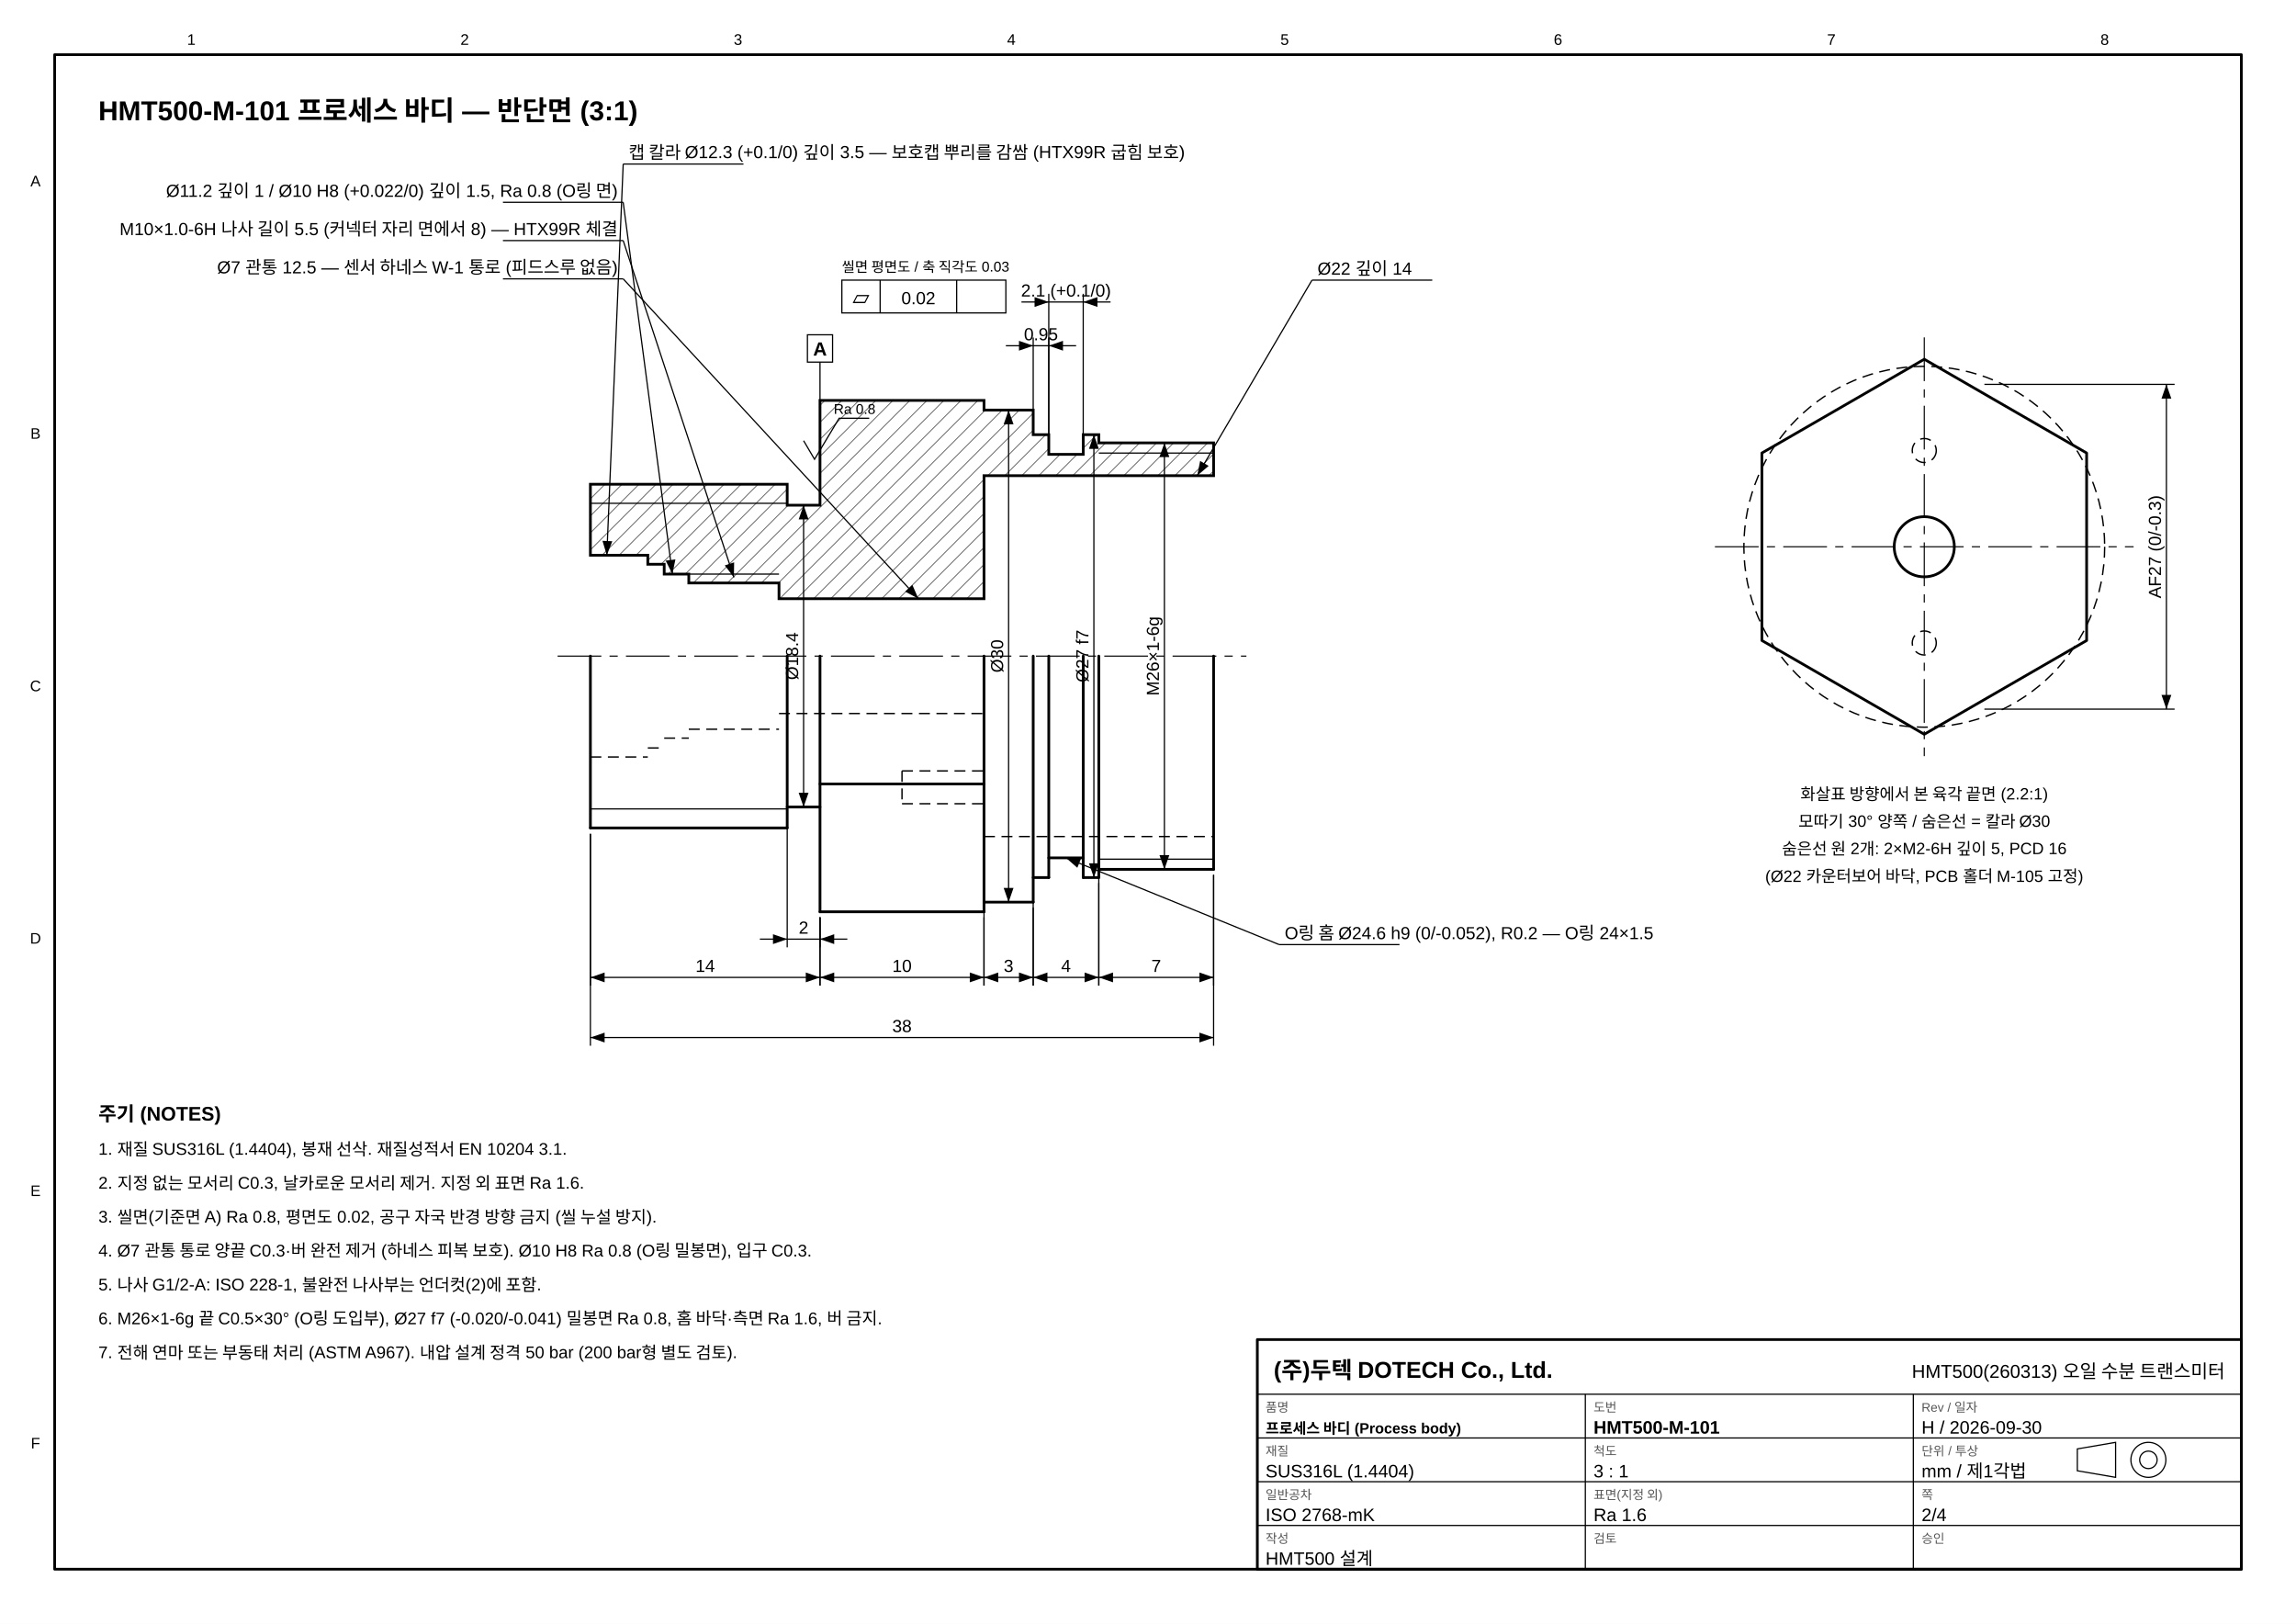
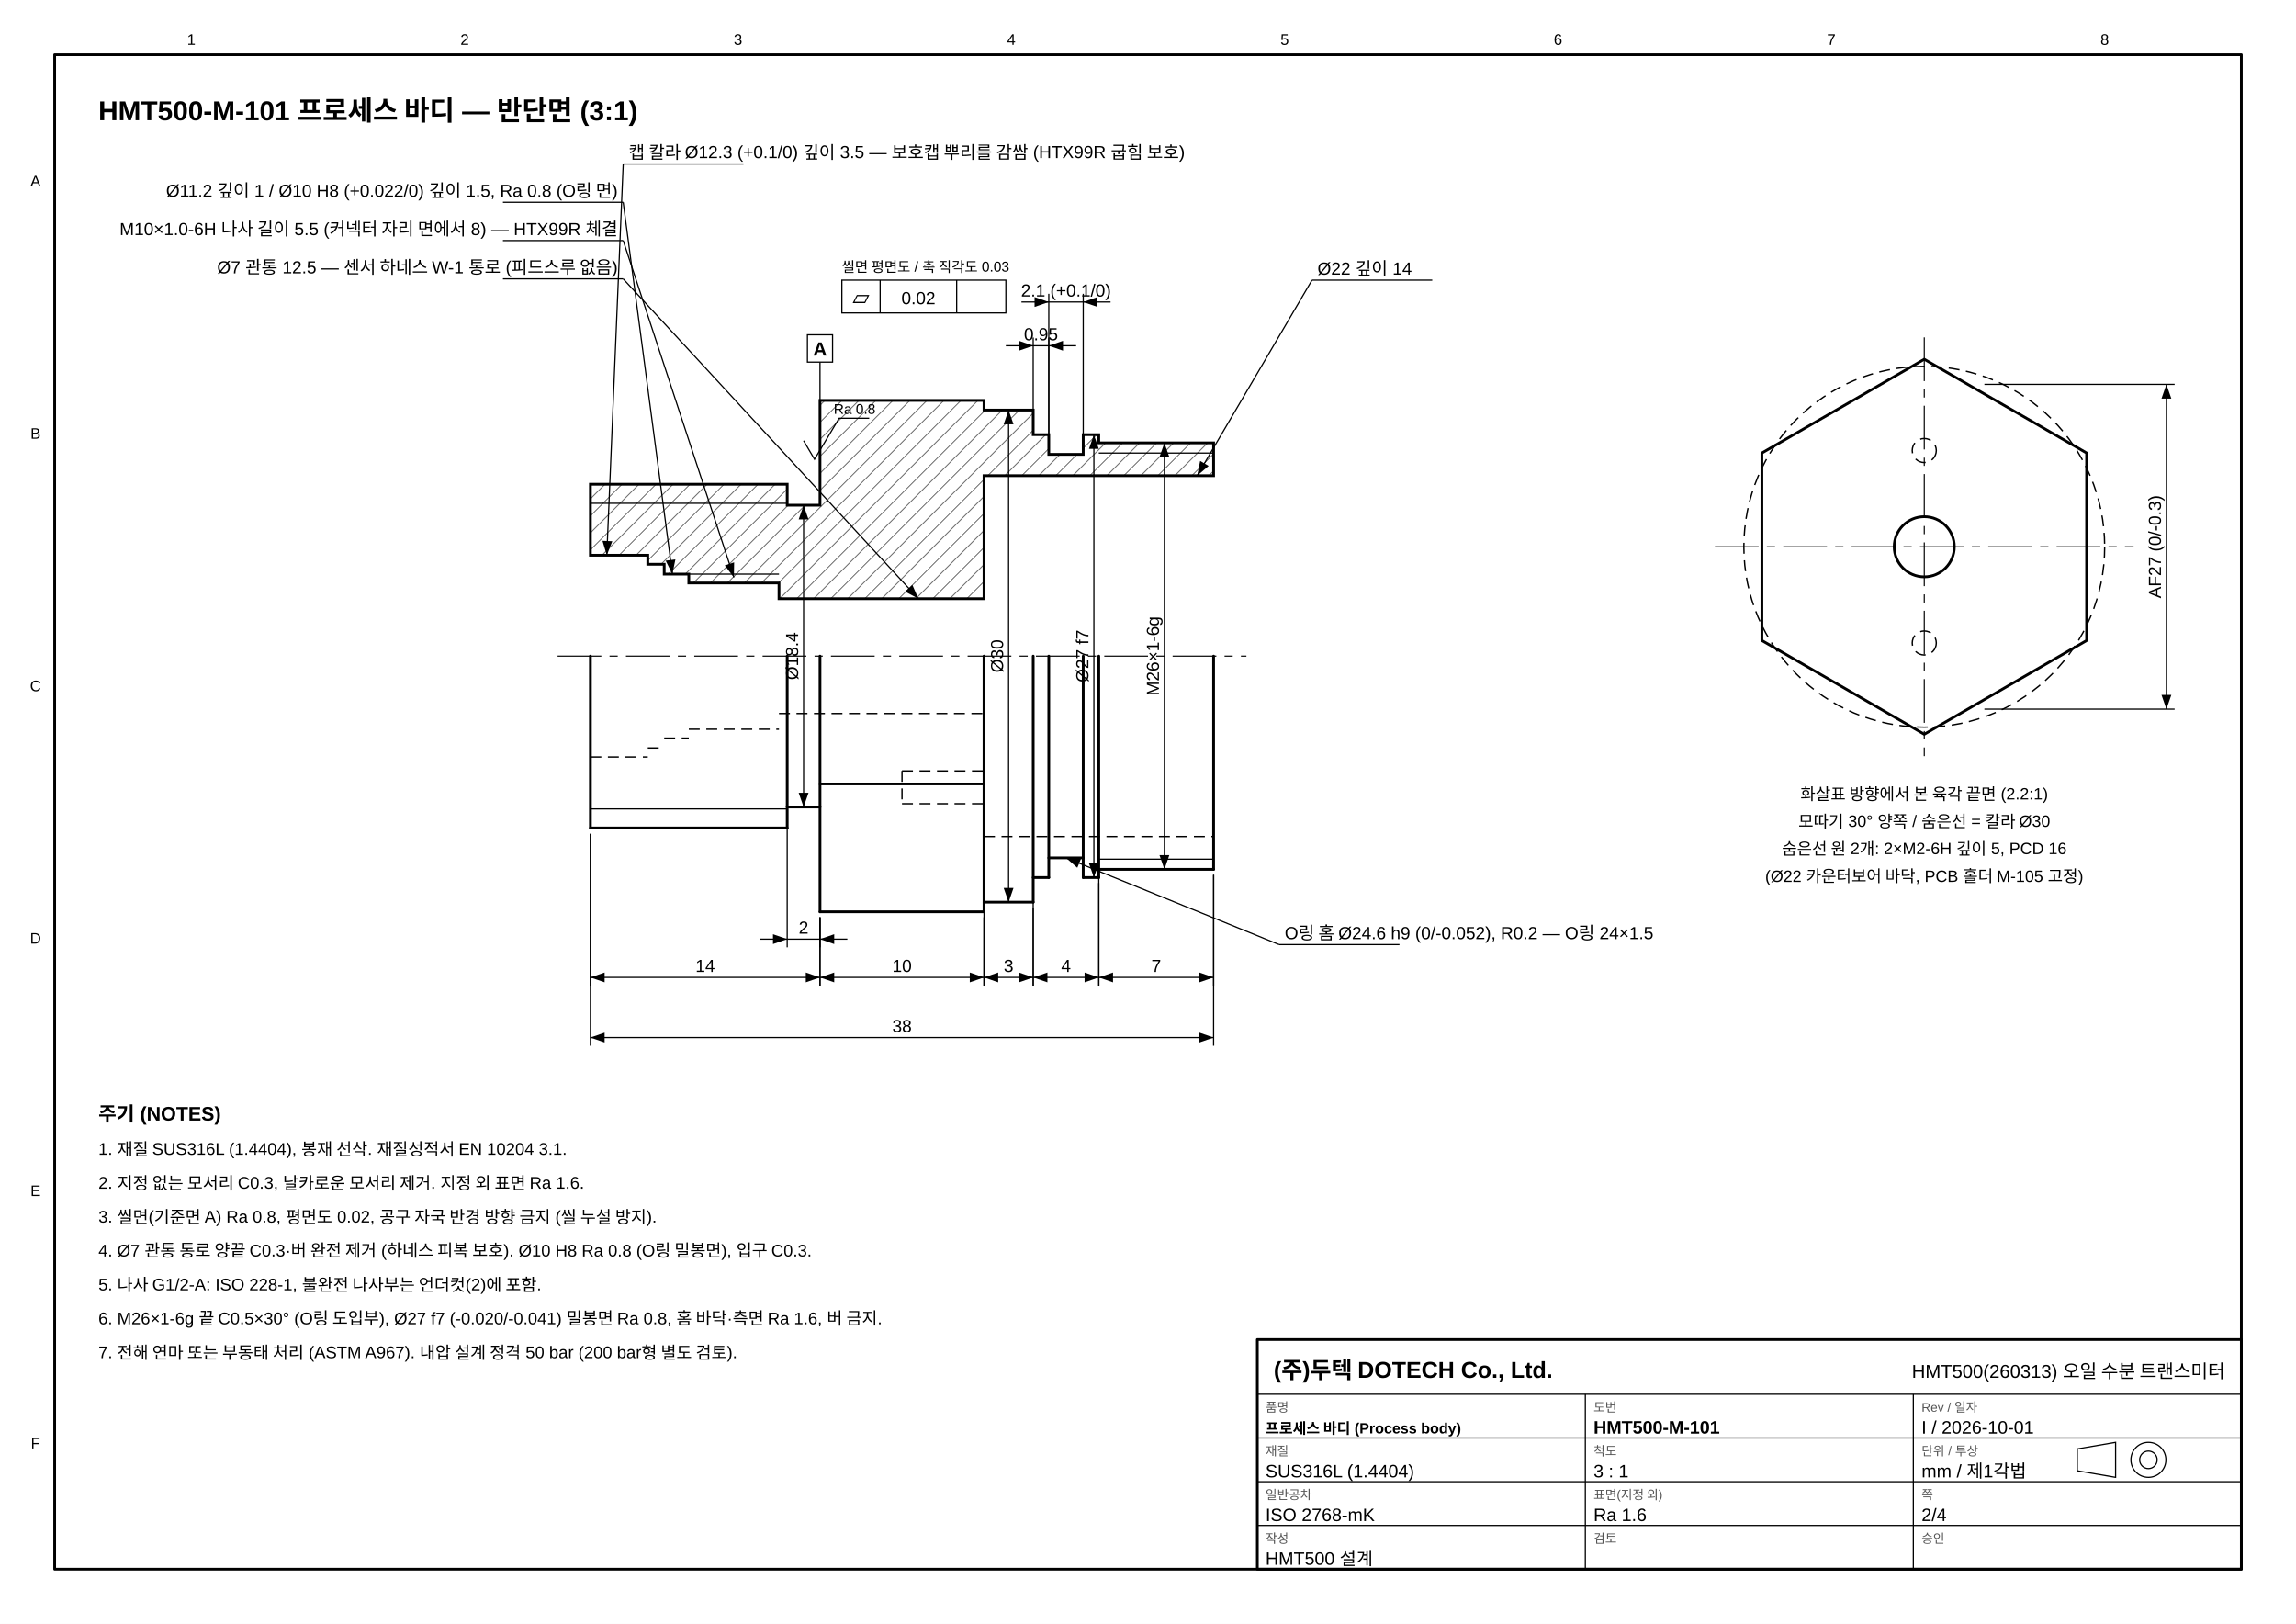
<svg xmlns="http://www.w3.org/2000/svg" width="420.0mm" height="297.0mm" viewBox="0 0 420.0 297.0">
  <rect width="420.0" height="297.0" fill="#fff" />
  <style>
 .thick{stroke:#000;stroke-width:0.5;fill:none;stroke-linecap:round;stroke-linejoin:round}
 .thin{stroke:#000;stroke-width:0.22;fill:none}
 .center{stroke:#000;stroke-width:0.2;stroke-dasharray:8 1.5 1.5 1.5;fill:none}
 .hidden{stroke:#000;stroke-width:0.25;stroke-dasharray:2 1.2;fill:none}
 .hatchfill{stroke:#000;stroke-width:0.5;fill:url(#hatch)}
 .hatchfill2{stroke:#000;stroke-width:0.5;fill:url(#hatch2)}
 .part2{stroke:#000;stroke-width:0.35;fill:url(#hatch2)}
 .buy{stroke:#000;stroke-width:0.35;fill:#e8e8e8}
 .green{stroke:#000;stroke-width:0.35;fill:#cfe8d0}
 .arrow{fill:#000;stroke:none}
 .t{font-family:'Noto Sans KR','NanumGothic','Malgun Gothic',Arial,sans-serif;fill:#000}
 .muted{fill:#555}
</style>
  <defs>
    <pattern id="hatch" width="2.2" height="2.2" patternUnits="userSpaceOnUse" patternTransform="rotate(45)">
      <line x1="0" y1="0" x2="0" y2="2.2" stroke="#000" stroke-width="0.18" />
    </pattern>
    <pattern id="hatch2" width="2.2" height="2.2" patternUnits="userSpaceOnUse" patternTransform="rotate(-45)">
      <line x1="0" y1="0" x2="0" y2="2.2" stroke="#000" stroke-width="0.18" />
    </pattern>
  </defs>
  <line x1="102.000" y1="120.000" x2="228.000" y2="120.000" class="center" />
  <polygon points="108.000,88.567 144.000,88.567 144.000,92.400 150.000,92.400 150.000,73.235 180.000,73.235 180.000,75.000 189.000,75.000 189.000,79.500 191.850,79.500 191.850,83.100 198.150,83.100 198.150,79.500 201.000,79.500 201.000,81.000 222.000,81.000 222.000,87.000 180.000,87.000 180.000,109.500 142.500,109.500 142.500,106.624 126.000,106.624 126.000,105.000 121.500,105.000 121.500,103.200 118.500,103.200 118.500,101.550 108.000,101.550" class="hatchfill" />
  <line x1="108.000" y1="151.433" x2="144.000" y2="151.433" class="thick" />
  <line x1="108.000" y1="120.000" x2="108.000" y2="151.433" class="thick" />
  <line x1="144.000" y1="147.600" x2="150.000" y2="147.600" class="thick" />
  <line x1="144.000" y1="120.000" x2="144.000" y2="151.433" class="thick" />
  <line x1="150.000" y1="166.765" x2="180.000" y2="166.765" class="thick" />
  <line x1="150.000" y1="120.000" x2="150.000" y2="166.765" class="thick" />
  <line x1="180.000" y1="165.000" x2="189.000" y2="165.000" class="thick" />
  <line x1="180.000" y1="120.000" x2="180.000" y2="166.765" class="thick" />
  <line x1="189.000" y1="160.500" x2="191.850" y2="160.500" class="thick" />
  <line x1="189.000" y1="120.000" x2="189.000" y2="165.000" class="thick" />
  <line x1="191.850" y1="156.900" x2="198.150" y2="156.900" class="thick" />
  <line x1="191.850" y1="120.000" x2="191.850" y2="160.500" class="thick" />
  <line x1="198.150" y1="160.500" x2="201.000" y2="160.500" class="thick" />
  <line x1="198.150" y1="120.000" x2="198.150" y2="160.500" class="thick" />
  <line x1="201.000" y1="159.000" x2="222.000" y2="159.000" class="thick" />
  <line x1="201.000" y1="120.000" x2="201.000" y2="160.500" class="thick" />
  <line x1="222.000" y1="120.000" x2="222.000" y2="159.000" class="thick" />
  <line x1="150.000" y1="143.383" x2="180.000" y2="143.383" class="thick" />
  <line x1="108.000" y1="147.947" x2="144.000" y2="147.947" class="thin" />
  <line x1="108.000" y1="92.053" x2="144.000" y2="92.053" class="thin" />
  <line x1="126.000" y1="105.000" x2="142.500" y2="105.000" class="thin" />
  <line x1="201.000" y1="157.136" x2="222.000" y2="157.136" class="thin" />
  <line x1="201.000" y1="82.864" x2="222.000" y2="82.864" class="thin" />
  <line x1="108.000" y1="138.450" x2="118.500" y2="138.450" class="hidden" />
  <line x1="118.500" y1="136.800" x2="121.500" y2="136.800" class="hidden" />
  <line x1="121.500" y1="135.000" x2="126.000" y2="135.000" class="hidden" />
  <line x1="126.000" y1="133.375" x2="142.500" y2="133.375" class="hidden" />
  <line x1="142.500" y1="130.500" x2="180.000" y2="130.500" class="hidden" />
  <line x1="180.000" y1="153.000" x2="222.000" y2="153.000" class="hidden" />
  <line x1="165.000" y1="141.000" x2="180.000" y2="141.000" class="hidden" />
  <line x1="165.000" y1="147.000" x2="180.000" y2="147.000" class="hidden" />
  <line x1="165.000" y1="141.000" x2="165.000" y2="147.000" class="hidden" />
  <line x1="108.000" y1="152.500" x2="108.000" y2="180.265" class="thin" />
  <line x1="150.000" y1="167.765" x2="150.000" y2="180.265" class="thin" />
  <line x1="108.000" y1="178.765" x2="150.000" y2="178.765" class="thin" />
  <polygon points="108.000,178.765 110.600,177.865 110.600,179.665" class="arrow" />
  <polygon points="150.000,178.765 147.400,179.665 147.400,177.865" class="arrow" />
  <text x="129.000" y="177.765" font-size="3.2" text-anchor="middle" class="t ">14</text>
  <line x1="150.000" y1="167.765" x2="150.000" y2="180.265" class="thin" />
  <line x1="180.000" y1="167.765" x2="180.000" y2="180.265" class="thin" />
  <line x1="150.000" y1="178.765" x2="180.000" y2="178.765" class="thin" />
  <polygon points="150.000,178.765 152.600,177.865 152.600,179.665" class="arrow" />
  <polygon points="180.000,178.765 177.400,179.665 177.400,177.865" class="arrow" />
  <text x="165.000" y="177.765" font-size="3.2" text-anchor="middle" class="t ">10</text>
  <line x1="180.000" y1="166.000" x2="180.000" y2="180.265" class="thin" />
  <line x1="189.000" y1="166.000" x2="189.000" y2="180.265" class="thin" />
  <line x1="180.000" y1="178.765" x2="189.000" y2="178.765" class="thin" />
  <polygon points="180.000,178.765 182.600,177.865 182.600,179.665" class="arrow" />
  <polygon points="189.000,178.765 186.400,179.665 186.400,177.865" class="arrow" />
  <text x="184.500" y="177.765" font-size="3.2" text-anchor="middle" class="t ">3</text>
  <line x1="189.000" y1="161.500" x2="189.000" y2="180.265" class="thin" />
  <line x1="201.000" y1="161.500" x2="201.000" y2="180.265" class="thin" />
  <line x1="189.000" y1="178.765" x2="201.000" y2="178.765" class="thin" />
  <polygon points="189.000,178.765 191.600,177.865 191.600,179.665" class="arrow" />
  <polygon points="201.000,178.765 198.400,179.665 198.400,177.865" class="arrow" />
  <text x="195.000" y="177.765" font-size="3.2" text-anchor="middle" class="t ">4</text>
  <line x1="201.000" y1="160.000" x2="201.000" y2="180.265" class="thin" />
  <line x1="222.000" y1="160.000" x2="222.000" y2="180.265" class="thin" />
  <line x1="201.000" y1="178.765" x2="222.000" y2="178.765" class="thin" />
  <polygon points="201.000,178.765 203.600,177.865 203.600,179.665" class="arrow" />
  <polygon points="222.000,178.765 219.400,179.665 219.400,177.865" class="arrow" />
  <text x="211.500" y="177.765" font-size="3.2" text-anchor="middle" class="t ">7</text>
  <line x1="108.000" y1="152.500" x2="108.000" y2="191.265" class="thin" />
  <line x1="222.000" y1="160.000" x2="222.000" y2="191.265" class="thin" />
  <line x1="108.000" y1="189.765" x2="222.000" y2="189.765" class="thin" />
  <polygon points="108.000,189.765 110.600,188.865 110.600,190.665" class="arrow" />
  <polygon points="222.000,189.765 219.400,190.665 219.400,188.865" class="arrow" />
  <text x="165.000" y="188.765" font-size="3.2" text-anchor="middle" class="t ">38</text>
  <line x1="144.000" y1="148.600" x2="144.000" y2="173.265" class="thin" />
  <line x1="150.000" y1="167.765" x2="150.000" y2="173.265" class="thin" />
  <line x1="144.000" y1="171.765" x2="150.000" y2="171.765" class="thin" />
  <polygon points="144.000,171.765 141.400,172.665 141.400,170.865" class="arrow" />
  <polygon points="150.000,171.765 152.600,170.865 152.600,172.665" class="arrow" />
  <line x1="139.000" y1="171.765" x2="144.000" y2="171.765" class="thin" />
  <line x1="150.000" y1="171.765" x2="155.000" y2="171.765" class="thin" />
  <text x="147.000" y="170.765" font-size="3.2" text-anchor="middle" class="t ">2</text>
  <line x1="189.000" y1="78.500" x2="189.000" y2="61.735" class="thin" />
  <line x1="191.850" y1="82.100" x2="191.850" y2="61.735" class="thin" />
  <line x1="189.000" y1="63.235" x2="191.850" y2="63.235" class="thin" />
  <polygon points="189.000,63.235 186.400,64.135 186.400,62.335" class="arrow" />
  <polygon points="191.850,63.235 194.450,62.335 194.450,64.135" class="arrow" />
  <line x1="184.000" y1="63.235" x2="189.000" y2="63.235" class="thin" />
  <line x1="191.850" y1="63.235" x2="196.850" y2="63.235" class="thin" />
  <text x="190.425" y="62.235" font-size="3.2" text-anchor="middle" class="t ">0.95</text>
  <line x1="191.850" y1="82.100" x2="191.850" y2="53.735" class="thin" />
  <line x1="198.150" y1="82.100" x2="198.150" y2="53.735" class="thin" />
  <line x1="191.850" y1="55.235" x2="198.150" y2="55.235" class="thin" />
  <polygon points="191.850,55.235 189.250,56.135 189.250,54.335" class="arrow" />
  <polygon points="198.150,55.235 200.750,54.335 200.750,56.135" class="arrow" />
  <line x1="186.850" y1="55.235" x2="191.850" y2="55.235" class="thin" />
  <line x1="198.150" y1="55.235" x2="203.150" y2="55.235" class="thin" />
  <text x="195.000" y="54.235" font-size="3.2" text-anchor="middle" class="t ">2.1 (+0.1/0)</text>
  <line x1="147.000" y1="92.400" x2="147.000" y2="147.600" class="thin" />
  <polygon points="147.000,92.400 147.900,95.000 146.100,95.000" class="arrow" />
  <polygon points="147.000,147.600 146.100,145.000 147.900,145.000" class="arrow" />
  <text x="146.000" y="120.000" font-size="3.2" text-anchor="middle" transform="rotate(-90 146.000 120.000)" class="t ">Ø18.4</text>
  <line x1="184.500" y1="75.000" x2="184.500" y2="165.000" class="thin" />
  <polygon points="184.500,75.000 185.400,77.600 183.600,77.600" class="arrow" />
  <polygon points="184.500,165.000 183.600,162.400 185.400,162.400" class="arrow" />
  <text x="183.500" y="120.000" font-size="3.2" text-anchor="middle" transform="rotate(-90 183.500 120.000)" class="t ">Ø30</text>
  <line x1="200.100" y1="79.500" x2="200.100" y2="160.500" class="thin" />
  <polygon points="200.100,79.500 201.000,82.100 199.200,82.100" class="arrow" />
  <polygon points="200.100,160.500 199.200,157.900 201.000,157.900" class="arrow" />
  <text x="199.100" y="120.000" font-size="3.2" text-anchor="middle" transform="rotate(-90 199.100 120.000)" class="t ">Ø27 f7</text>
  <line x1="213.000" y1="81.000" x2="213.000" y2="159.000" class="thin" />
  <polygon points="213.000,81.000 213.900,83.600 212.100,83.600" class="arrow" />
  <polygon points="213.000,159.000 212.100,156.400 213.900,156.400" class="arrow" />
  <text x="212.000" y="120.000" font-size="3.2" text-anchor="middle" transform="rotate(-90 212.000 120.000)" class="t ">M26×1-6g</text>
  <line x1="111.000" y1="101.550" x2="114.000" y2="30.000" class="thin" />
  <polygon points="111.000,101.550 110.210,98.915 112.008,98.990" class="arrow" />
  <line x1="114.000" y1="30.000" x2="136.000" y2="30.000" class="thin" />
  <text x="115.000" y="29.000" font-size="3.2" text-anchor="start" class="t ">캡 칼라 Ø12.3 (+0.1/0) 깊이 3.5 — 보호캡 뿌리를 감쌈 (HTX99R 굽힘 보호)</text>
  <line x1="123.000" y1="105.000" x2="114.000" y2="37.000" class="thin" />
  <polygon points="123.000,105.000 121.767,102.541 123.551,102.304" class="arrow" />
  <line x1="114.000" y1="37.000" x2="92.000" y2="37.000" class="thin" />
  <text x="113.000" y="36.000" font-size="3.2" text-anchor="end" class="t ">Ø11.2 깊이 1 / Ø10 H8 (+0.022/0) 깊이 1.5, Ra 0.8 (O링 면)</text>
  <line x1="134.250" y1="105.600" x2="114.000" y2="44.000" class="thin" />
  <polygon points="134.250,105.600 132.583,103.411 134.293,102.849" class="arrow" />
  <line x1="114.000" y1="44.000" x2="92.000" y2="44.000" class="thin" />
  <text x="113.000" y="43.000" font-size="3.2" text-anchor="end" class="t ">M10×1.0-6H 나사 길이 5.5 (커넥터 자리 면에서 8) — HTX99R 체결</text>
  <line x1="168.000" y1="109.500" x2="114.000" y2="51.000" class="thin" />
  <polygon points="168.000,109.500 165.575,108.200 166.898,106.979" class="arrow" />
  <line x1="114.000" y1="51.000" x2="92.000" y2="51.000" class="thin" />
  <text x="113.000" y="50.000" font-size="3.2" text-anchor="end" class="t ">Ø7 관통 12.5 — 센서 하네스 W-1 통로 (피드스루 없음)</text>
  <line x1="195.000" y1="156.900" x2="234.000" y2="172.765" class="thin" />
  <polygon points="195.000,156.900 197.747,157.046 197.069,158.713" class="arrow" />
  <line x1="234.000" y1="172.765" x2="256.000" y2="172.765" class="thin" />
  <text x="235.000" y="171.765" font-size="3.2" text-anchor="start" class="t ">O링 홈 Ø24.6 h9 (0/-0.052), R0.2 — O링 24×1.5</text>
  <line x1="219.000" y1="87.000" x2="240.000" y2="51.235" class="thin" />
  <polygon points="219.000,87.000 219.540,84.302 221.093,85.214" class="arrow" />
  <line x1="240.000" y1="51.235" x2="262.000" y2="51.235" class="thin" />
  <text x="241.000" y="50.235" font-size="3.2" text-anchor="start" class="t ">Ø22 깊이 14</text>
  <rect x="147.70" y="61.23" width="4.6" height="5" class="thin" fill="none" />
  <text x="150.000" y="65.035" font-size="3.5" text-anchor="middle" font-weight="700" class="t ">A</text>
  <line x1="150.000" y1="66.235" x2="150.000" y2="73.235" class="thin" />
  <polyline points="147.000,80.600 149.000,84.000 153.500,76.500 159.000,76.500" class="thin" />
  <text x="152.500" y="75.700" font-size="2.6" text-anchor="start" class="t ">Ra 0.8</text>
  <rect x="154.0" y="51.235" width="30" height="6" class="thin" fill="#fff" />
  <line x1="161.000" y1="51.235" x2="161.000" y2="57.235" class="thin" />
  <line x1="175.000" y1="51.235" x2="175.000" y2="57.235" class="thin" />
  <text x="157.500" y="55.735" font-size="4" text-anchor="middle" class="t ">⏥</text>
  <text x="168.000" y="55.635" font-size="3.2" text-anchor="middle" class="t ">0.02</text>
  <text x="179.500" y="55.635" font-size="3.2" text-anchor="middle" class="t " />
  <text x="154.000" y="49.735" font-size="2.6" text-anchor="start" class="t ">씰면 평면도 / 축 직각도 0.03</text>
  <polygon points="381.700,117.147 352.000,134.295 322.300,117.147 322.300,82.853 352.000,65.705 381.700,82.853" class="thick" />
  <circle cx="352.000" cy="100.000" r="33.000" class="hidden" fill="none" />
  <circle cx="352.000" cy="100.000" r="5.500" class="thick" fill="none" />
  <line x1="313.705" y1="100.000" x2="390.295" y2="100.000" class="center" />
  <line x1="352.000" y1="61.705" x2="352.000" y2="138.295" class="center" />
  <line x1="363.000" y1="70.300" x2="397.795" y2="70.300" class="thin" />
  <line x1="363.000" y1="129.700" x2="397.795" y2="129.700" class="thin" />
  <line x1="396.295" y1="70.300" x2="396.295" y2="129.700" class="thin" />
  <polygon points="396.295,70.300 397.195,72.900 395.395,72.900" class="arrow" />
  <polygon points="396.295,129.700 395.395,127.100 397.195,127.100" class="arrow" />
  <text x="395.295" y="100.000" font-size="3.2" text-anchor="middle" transform="rotate(-90 395.295 100.000)" class="t ">AF27 (0/-0.3)</text>
  <text x="352.000" y="146.295" font-size="3.0" text-anchor="middle" class="t ">화살표 방향에서 본 육각 끝면 (2.2:1)</text>
  <text x="352.000" y="151.295" font-size="3.0" text-anchor="middle" class="t ">모따기 30° 양쪽 / 숨은선 = 칼라 Ø30</text>
  <circle cx="352.000" cy="117.600" r="2.200" class="hidden" fill="none" />
  <circle cx="352.000" cy="82.400" r="2.200" class="hidden" fill="none" />
  <text x="352.000" y="156.295" font-size="3.0" text-anchor="middle" class="t ">숨은선 원 2개: 2×M2-6H 깊이 5, PCD 16</text>
  <text x="352.000" y="161.295" font-size="3.0" text-anchor="middle" class="t ">(Ø22 카운터보어 바닥, PCB 홀더 M-105 고정)</text>
  <text x="18.000" y="205.000" font-size="3.6" text-anchor="start" font-weight="700" class="t ">주기 (NOTES)</text>
  <text x="18.000" y="211.200" font-size="3.1" text-anchor="start" class="t ">1. 재질 SUS316L (1.4404), 봉재 선삭. 재질성적서 EN 10204 3.1.</text>
  <text x="18.000" y="217.400" font-size="3.1" text-anchor="start" class="t ">2. 지정 없는 모서리 C0.3, 날카로운 모서리 제거. 지정 외 표면 Ra 1.6.</text>
  <text x="18.000" y="223.600" font-size="3.1" text-anchor="start" class="t ">3. 씰면(기준면 A) Ra 0.8, 평면도 0.02, 공구 자국 반경 방향 금지 (씰 누설 방지).</text>
  <text x="18.000" y="229.800" font-size="3.1" text-anchor="start" class="t ">4. Ø7 관통 통로 양끝 C0.3·버 완전 제거 (하네스 피복 보호). Ø10 H8 Ra 0.8 (O링 밀봉면), 입구 C0.3.</text>
  <text x="18.000" y="236.000" font-size="3.1" text-anchor="start" class="t ">5. 나사 G1/2-A: ISO 228-1, 불완전 나사부는 언더컷(2)에 포함.</text>
  <text x="18.000" y="242.200" font-size="3.1" text-anchor="start" class="t ">6. M26×1-6g 끝 C0.5×30° (O링 도입부), Ø27 f7 (-0.020/-0.041) 밀봉면 Ra 0.8, 홈 바닥·측면 Ra 1.6, 버 금지.</text>
  <text x="18.000" y="248.400" font-size="3.1" text-anchor="start" class="t ">7. 전해 연마 또는 부동태 처리 (ASTM A967). 내압 설계 정격 50 bar (200 bar형 별도 검토).</text>
  <text x="18.000" y="22.000" font-size="5" text-anchor="start" font-weight="700" class="t ">HMT500-M-101  프로세스 바디  —  반단면 (3:1)</text>
  <rect x="10" y="10" width="400.0" height="277.0" class="thick" fill="none" />
  <text x="35.000" y="8.200" font-size="2.8" text-anchor="middle" class="t ">1</text>
  <text x="85.000" y="8.200" font-size="2.8" text-anchor="middle" class="t ">2</text>
  <text x="135.000" y="8.200" font-size="2.8" text-anchor="middle" class="t ">3</text>
  <text x="185.000" y="8.200" font-size="2.8" text-anchor="middle" class="t ">4</text>
  <text x="235.000" y="8.200" font-size="2.8" text-anchor="middle" class="t ">5</text>
  <text x="285.000" y="8.200" font-size="2.8" text-anchor="middle" class="t ">6</text>
  <text x="335.000" y="8.200" font-size="2.8" text-anchor="middle" class="t ">7</text>
  <text x="385.000" y="8.200" font-size="2.8" text-anchor="middle" class="t ">8</text>
  <text x="6.500" y="34.083" font-size="2.8" text-anchor="middle" class="t ">A</text>
  <text x="6.500" y="80.250" font-size="2.8" text-anchor="middle" class="t ">B</text>
  <text x="6.500" y="126.417" font-size="2.8" text-anchor="middle" class="t ">C</text>
  <text x="6.500" y="172.583" font-size="2.8" text-anchor="middle" class="t ">D</text>
  <text x="6.500" y="218.750" font-size="2.8" text-anchor="middle" class="t ">E</text>
  <text x="6.500" y="264.917" font-size="2.8" text-anchor="middle" class="t ">F</text>
  <rect x="230.0" y="245.0" width="180" height="42" class="thick" fill="#fff" />
  <line x1="230.000" y1="255.000" x2="410.000" y2="255.000" class="thin" />
  <line x1="230.000" y1="263.000" x2="410.000" y2="263.000" class="thin" />
  <line x1="230.000" y1="271.000" x2="410.000" y2="271.000" class="thin" />
  <line x1="230.000" y1="279.000" x2="410.000" y2="279.000" class="thin" />
  <line x1="290.000" y1="255.000" x2="290.000" y2="287.000" class="thin" />
  <line x1="350.000" y1="255.000" x2="350.000" y2="287.000" class="thin" />
  <text x="233.000" y="252.000" font-size="4.2" text-anchor="start" font-weight="700" class="t ">(주)두텍  DOTECH Co., Ltd.</text>
  <text x="407.000" y="252.000" font-size="3.4" text-anchor="end" class="t ">HMT500(260313) 오일 수분 트랜스미터</text>
  <text x="231.500" y="258.200" font-size="2.3" text-anchor="start" class="t muted">품명</text>
  <text x="231.500" y="262.200" font-size="2.7" text-anchor="start" font-weight="700" class="t ">프로세스 바디 (Process body)</text>
  <text x="291.500" y="258.200" font-size="2.3" text-anchor="start" class="t muted">도번</text>
  <text x="291.500" y="262.200" font-size="3.3" text-anchor="start" font-weight="700" class="t ">HMT500-M-101</text>
  <text x="351.500" y="258.200" font-size="2.3" text-anchor="start" class="t muted">Rev / 일자</text>
-   <text x="351.500" y="262.200" font-size="3.3" text-anchor="start" class="t ">H / 2026-09-30</text>
+   <text x="351.500" y="262.200" font-size="3.3" text-anchor="start" class="t ">I / 2026-10-01</text>
  <text x="231.500" y="266.200" font-size="2.3" text-anchor="start" class="t muted">재질</text>
  <text x="231.500" y="270.200" font-size="3.3" text-anchor="start" class="t ">SUS316L (1.4404)</text>
  <text x="291.500" y="266.200" font-size="2.3" text-anchor="start" class="t muted">척도</text>
  <text x="291.500" y="270.200" font-size="3.3" text-anchor="start" class="t ">3 : 1</text>
  <text x="351.500" y="266.200" font-size="2.3" text-anchor="start" class="t muted">단위 / 투상</text>
  <text x="351.500" y="270.200" font-size="3.3" text-anchor="start" class="t ">mm / 제1각법</text>
  <text x="231.500" y="274.200" font-size="2.3" text-anchor="start" class="t muted">일반공차</text>
  <text x="231.500" y="278.200" font-size="3.3" text-anchor="start" class="t ">ISO 2768-mK</text>
  <text x="291.500" y="274.200" font-size="2.3" text-anchor="start" class="t muted">표면(지정 외)</text>
  <text x="291.500" y="278.200" font-size="3.3" text-anchor="start" class="t ">Ra 1.6</text>
  <text x="351.500" y="274.200" font-size="2.3" text-anchor="start" class="t muted">쪽</text>
  <text x="351.500" y="278.200" font-size="3.3" text-anchor="start" class="t ">2/4</text>
  <text x="231.500" y="282.200" font-size="2.3" text-anchor="start" class="t muted">작성</text>
  <text x="231.500" y="286.200" font-size="3.3" text-anchor="start" class="t ">HMT500 설계</text>
  <text x="291.500" y="282.200" font-size="2.3" text-anchor="start" class="t muted">검토</text>
  <text x="291.500" y="286.200" font-size="3.3" text-anchor="start" class="t " />
  <text x="351.500" y="282.200" font-size="2.3" text-anchor="start" class="t muted">승인</text>
  <text x="351.500" y="286.200" font-size="3.3" text-anchor="start" class="t " />
  <polygon points="380.0,265.0 387.0,263.8 387.0,270.2 380.0,269.0" class="thin" fill="none" />
  <circle cx="393.000" cy="267.000" r="3.200" class="thin" fill="none" />
  <circle cx="393.000" cy="267.000" r="1.600" class="thin" fill="none" />
</svg>
